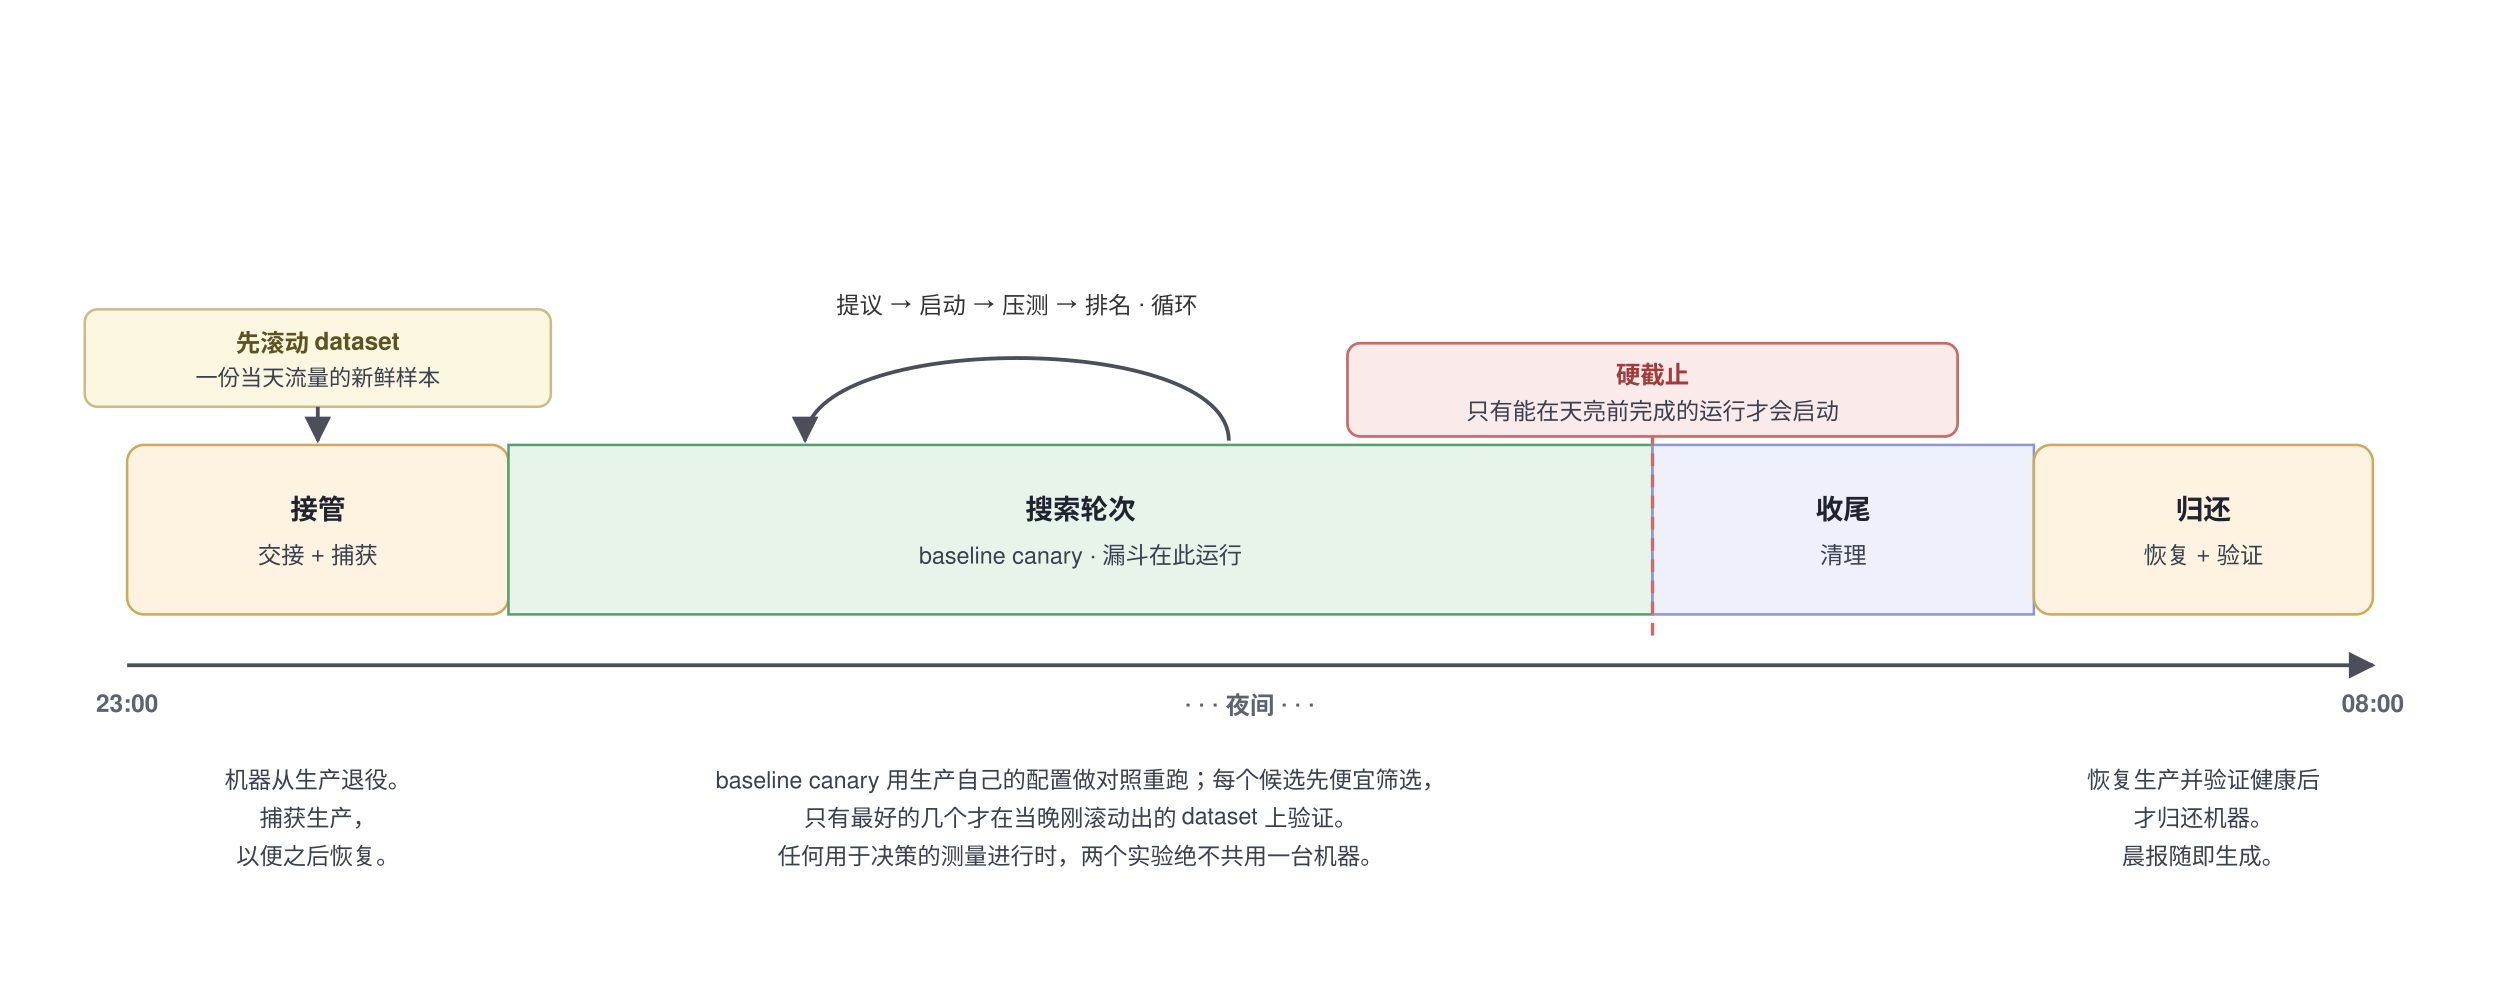
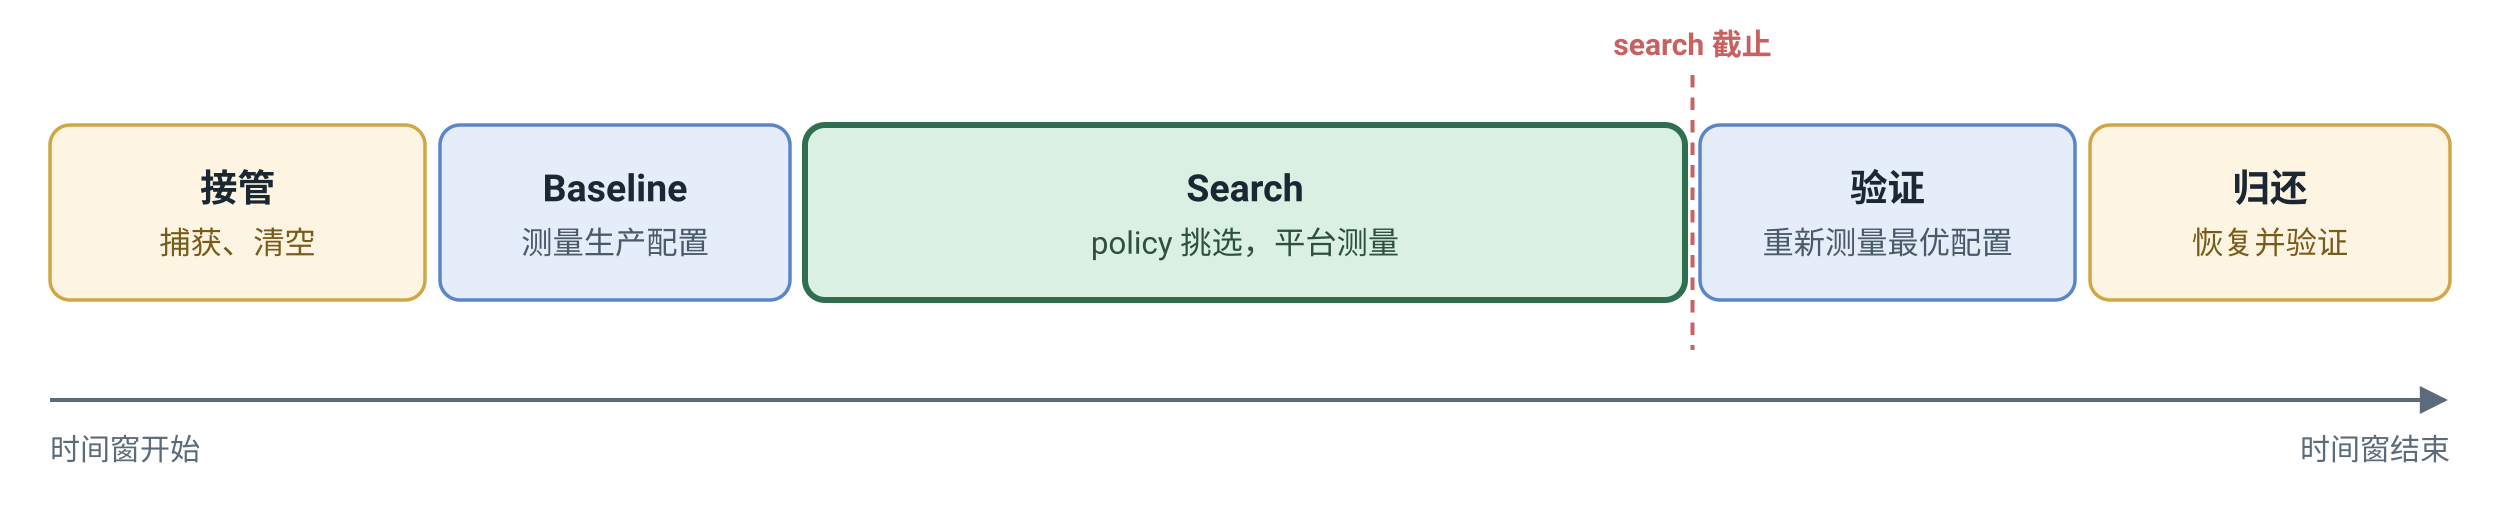
- <svg xmlns="http://www.w3.org/2000/svg" viewBox="0 0 1180 470" font-family="Helvetica, Arial, 'PingFang SC', 'Hiragino Sans GB', 'Microsoft YaHei', sans-serif">
+ <svg xmlns="http://www.w3.org/2000/svg" viewBox="0 0 1000 210" font-family="-apple-system, Segoe UI, Roboto, Helvetica, Arial, sans-serif">
  <defs>
-     <marker id="arr" viewBox="0 0 10 10" refX="9" refY="5" markerWidth="7" markerHeight="7" orient="auto-start-reverse">
-       <path d="M0,0 L10,5 L0,10 z" fill="#4a4f5a" />
+     <marker id="a-grey" viewBox="0 0 10 10" refX="9" refY="5" markerWidth="7" markerHeight="7" orient="auto-start-reverse">
+       <path d="M0 0 L10 5 L0 10 z" fill="#5b6b7a" />
+     </marker>
+     <marker id="a-green" viewBox="0 0 10 10" refX="9" refY="5" markerWidth="7" markerHeight="7" orient="auto-start-reverse">
+       <path d="M0 0 L10 5 L0 10 z" fill="#2f6f4f" />
+     </marker>
+     <marker id="a-orange" viewBox="0 0 10 10" refX="9" refY="5" markerWidth="7" markerHeight="7" orient="auto-start-reverse">
+       <path d="M0 0 L10 5 L0 10 z" fill="#c07a2c" />
+     </marker>
+     <marker id="a-purple" viewBox="0 0 10 10" refX="9" refY="5" markerWidth="7" markerHeight="7" orient="auto-start-reverse">
+       <path d="M0 0 L10 5 L0 10 z" fill="#8b72be" />
+     </marker>
+     <marker id="a-red" viewBox="0 0 10 10" refX="9" refY="5" markerWidth="7" markerHeight="7" orient="auto-start-reverse">
+       <path d="M0 0 L10 5 L0 10 z" fill="#c96161" />
+     </marker>
+     <marker id="a-blue" viewBox="0 0 10 10" refX="9" refY="5" markerWidth="7" markerHeight="7" orient="auto-start-reverse">
+       <path d="M0 0 L10 5 L0 10 z" fill="#5b85c9" />
    </marker>
  </defs>
-   <style>
-     .zoneA { fill:#fdf3e0; stroke:#d0a85a; stroke-width:1.2; }
-     .zoneB { fill:#e6f4ea; stroke:#57a06a; stroke-width:1.2; }
-     .zoneC { fill:#eef0fb; stroke:#8f96d8; stroke-width:1.2; }
-     .zlab  { font-size:13px; font-weight:bold; fill:#1f2430; text-anchor:middle; }
-     .zsub  { font-size:11px; fill:#3a4050; text-anchor:middle; }
-     .edge  { stroke:#4a4f5a; stroke-width:1.8; fill:none; }
-     .cut   { stroke:#c96b6b; stroke-width:1.6; fill:none; stroke-dasharray:6 4; }
-     .flag  { fill:#fbeaea; stroke:#c96b6b; stroke-width:1.3; }
-     .flagt { font-size:11.5px; font-weight:bold; fill:#a23b3b; text-anchor:middle; }
-     .note  { font-size:11px; fill:#3a4050; text-anchor:middle; }
-     .tick  { font-size:11.5px; font-weight:bold; fill:#5c6270; text-anchor:middle; }
-     .lab   { font-size:11px; fill:#333; text-anchor:middle; paint-order:stroke; stroke:#ffffff; stroke-width:3.5; }
-     .dbox  { fill:#faf6df; stroke:#c8bd8a; stroke-width:1.2; }
-     .dtitle{ font-size:11.5px; font-weight:bold; fill:#5c5320; text-anchor:middle; }
-     .dsub  { font-size:10.5px; fill:#3a4050; text-anchor:middle; }
-   </style>
-   <rect x="0" y="0" width="1180" height="470" fill="#ffffff" />
-   <path class="edge" d="M580,208 C580,156 380,156 380,208" marker-end="url(#arr)" />
-   <text class="lab" x="480" y="148">提议 → 启动 → 压测 → 排名 · 循环</text>
-   <rect class="dbox" x="40" y="146" width="220" height="46" rx="6" />
-   <text class="dtitle" x="150" y="166">先滚动 dataset</text>
-   <text class="dsub" x="150" y="182">一份当天流量的新鲜样本</text>
-   <path class="edge" d="M150,192 V208" marker-end="url(#arr)" />
-   <rect class="zoneA" x="60" y="210" width="180" height="80" rx="8" />
-   <text class="zlab" x="150" y="245">接管</text>
-   <text class="zsub" x="150" y="266">交接 + 捕获</text>
-   <rect class="zoneB" x="240" y="210" width="540" height="80" />
-   <text class="zlab" x="510" y="245">搜索轮次</text>
-   <text class="zsub" x="510" y="266">baseline canary · 漏斗在此运行</text>
-   <rect class="zoneC" x="780" y="210" width="180" height="80" />
-   <text class="zlab" x="870" y="245">收尾</text>
-   <text class="zsub" x="870" y="266">清理</text>
-   <rect class="zoneA" x="960" y="210" width="160" height="80" rx="8" />
-   <text class="zlab" x="1040" y="245">归还</text>
-   <text class="zsub" x="1040" y="266">恢复 + 验证</text>
-   <path class="cut" d="M780,164 V300" />
-   <rect class="flag" x="636" y="162" width="288" height="44" rx="6" />
-   <text class="flagt" x="780" y="181">硬截止</text>
-   <text class="note" x="780" y="198">只有能在天亮前完成的运行才会启动</text>
-   <path class="edge" d="M60,314 H1120" marker-end="url(#arr)" />
-   <text class="tick" x="60" y="336">23:00</text>
-   <text class="tick" x="590" y="336">· · ·  夜间  · · ·</text>
-   <text class="tick" x="1120" y="336">08:00</text>
-   <text class="note" x="150" y="372">机器从生产退役。</text>
-   <text class="note" x="150" y="390">捕获生产，</text>
-   <text class="note" x="150" y="408">以便之后恢复。</text>
-   <text class="note" x="510" y="372">baseline canary 用生产自己的配置做对照重跑；每个候选先便宜筛选，</text>
-   <text class="note" x="510" y="390">只有最好的几个才在当晚刚滚动出的 dataset 上验证。</text>
-   <text class="note" x="510" y="408">任何用于决策的测量进行时，两个实验绝不共用一台机器。</text>
-   <text class="note" x="1040" y="372">恢复生产并验证健康后</text>
-   <text class="note" x="1040" y="390">才归还机器。</text>
-   <text class="note" x="1040" y="408">晨报随即生成。</text>
+   <rect width="1000" height="210" fill="#ffffff" />
+   <rect x="20" y="50" width="150" height="70" rx="8" fill="#fdf5e1" stroke="#d1a646" stroke-width="1.4" />
+   <text x="95.0" y="80.5" font-size="15" fill="#1b2733" font-weight="700" text-anchor="middle">接管</text>
+   <text x="95.0" y="101.5" font-size="12.5" fill="#7a5a1a" text-anchor="middle">捕获、清空</text>
+   <rect x="176" y="50" width="140" height="70" rx="8" fill="#e4edf9" stroke="#5b85c9" stroke-width="1.4" />
+   <text x="246.0" y="80.5" font-size="15" fill="#1b2733" font-weight="700" text-anchor="middle">Baseline</text>
+   <text x="246.0" y="101.5" font-size="12.5" fill="#4a5a6a" text-anchor="middle">测量生产配置</text>
+   <rect x="322" y="50" width="352" height="70" rx="8" fill="#d9f0e2" stroke="#2f6f4f" stroke-width="2.4" />
+   <text x="498.0" y="80.5" font-size="15" fill="#1b2733" font-weight="700" text-anchor="middle">Search</text>
+   <text x="498.0" y="101.5" font-size="12.5" fill="#2f4f3f" text-anchor="middle">policy 挑选，平台测量</text>
+   <rect x="680" y="50" width="150" height="70" rx="8" fill="#e4edf9" stroke="#5b85c9" stroke-width="1.4" />
+   <text x="755.0" y="80.5" font-size="15" fill="#1b2733" font-weight="700" text-anchor="middle">验证</text>
+   <text x="755.0" y="101.5" font-size="12.5" fill="#4a5a6a" text-anchor="middle">重新测量最优配置</text>
+   <rect x="836" y="50" width="144" height="70" rx="8" fill="#fdf5e1" stroke="#d1a646" stroke-width="1.4" />
+   <text x="908.0" y="80.5" font-size="15" fill="#1b2733" font-weight="700" text-anchor="middle">归还</text>
+   <text x="908.0" y="101.5" font-size="12.5" fill="#7a5a1a" text-anchor="middle">恢复并验证</text>
+   <path d="M677 30 L677 140" fill="none" stroke="#c96161" stroke-width="1.6" stroke-dasharray="5 4" />
+   <text x="677" y="22" font-size="12" fill="#c96161" font-weight="700" text-anchor="middle">search 截止</text>
+   <path d="M20 160 L978 160" fill="none" stroke="#5b6b7a" stroke-width="1.6" marker-end="url(#a-grey)" />
+   <text x="20" y="184" font-size="12" fill="#5b6b7a" text-anchor="start">时间窗开始</text>
+   <text x="980" y="184" font-size="12" fill="#5b6b7a" text-anchor="end">时间窗结束</text>
</svg>
